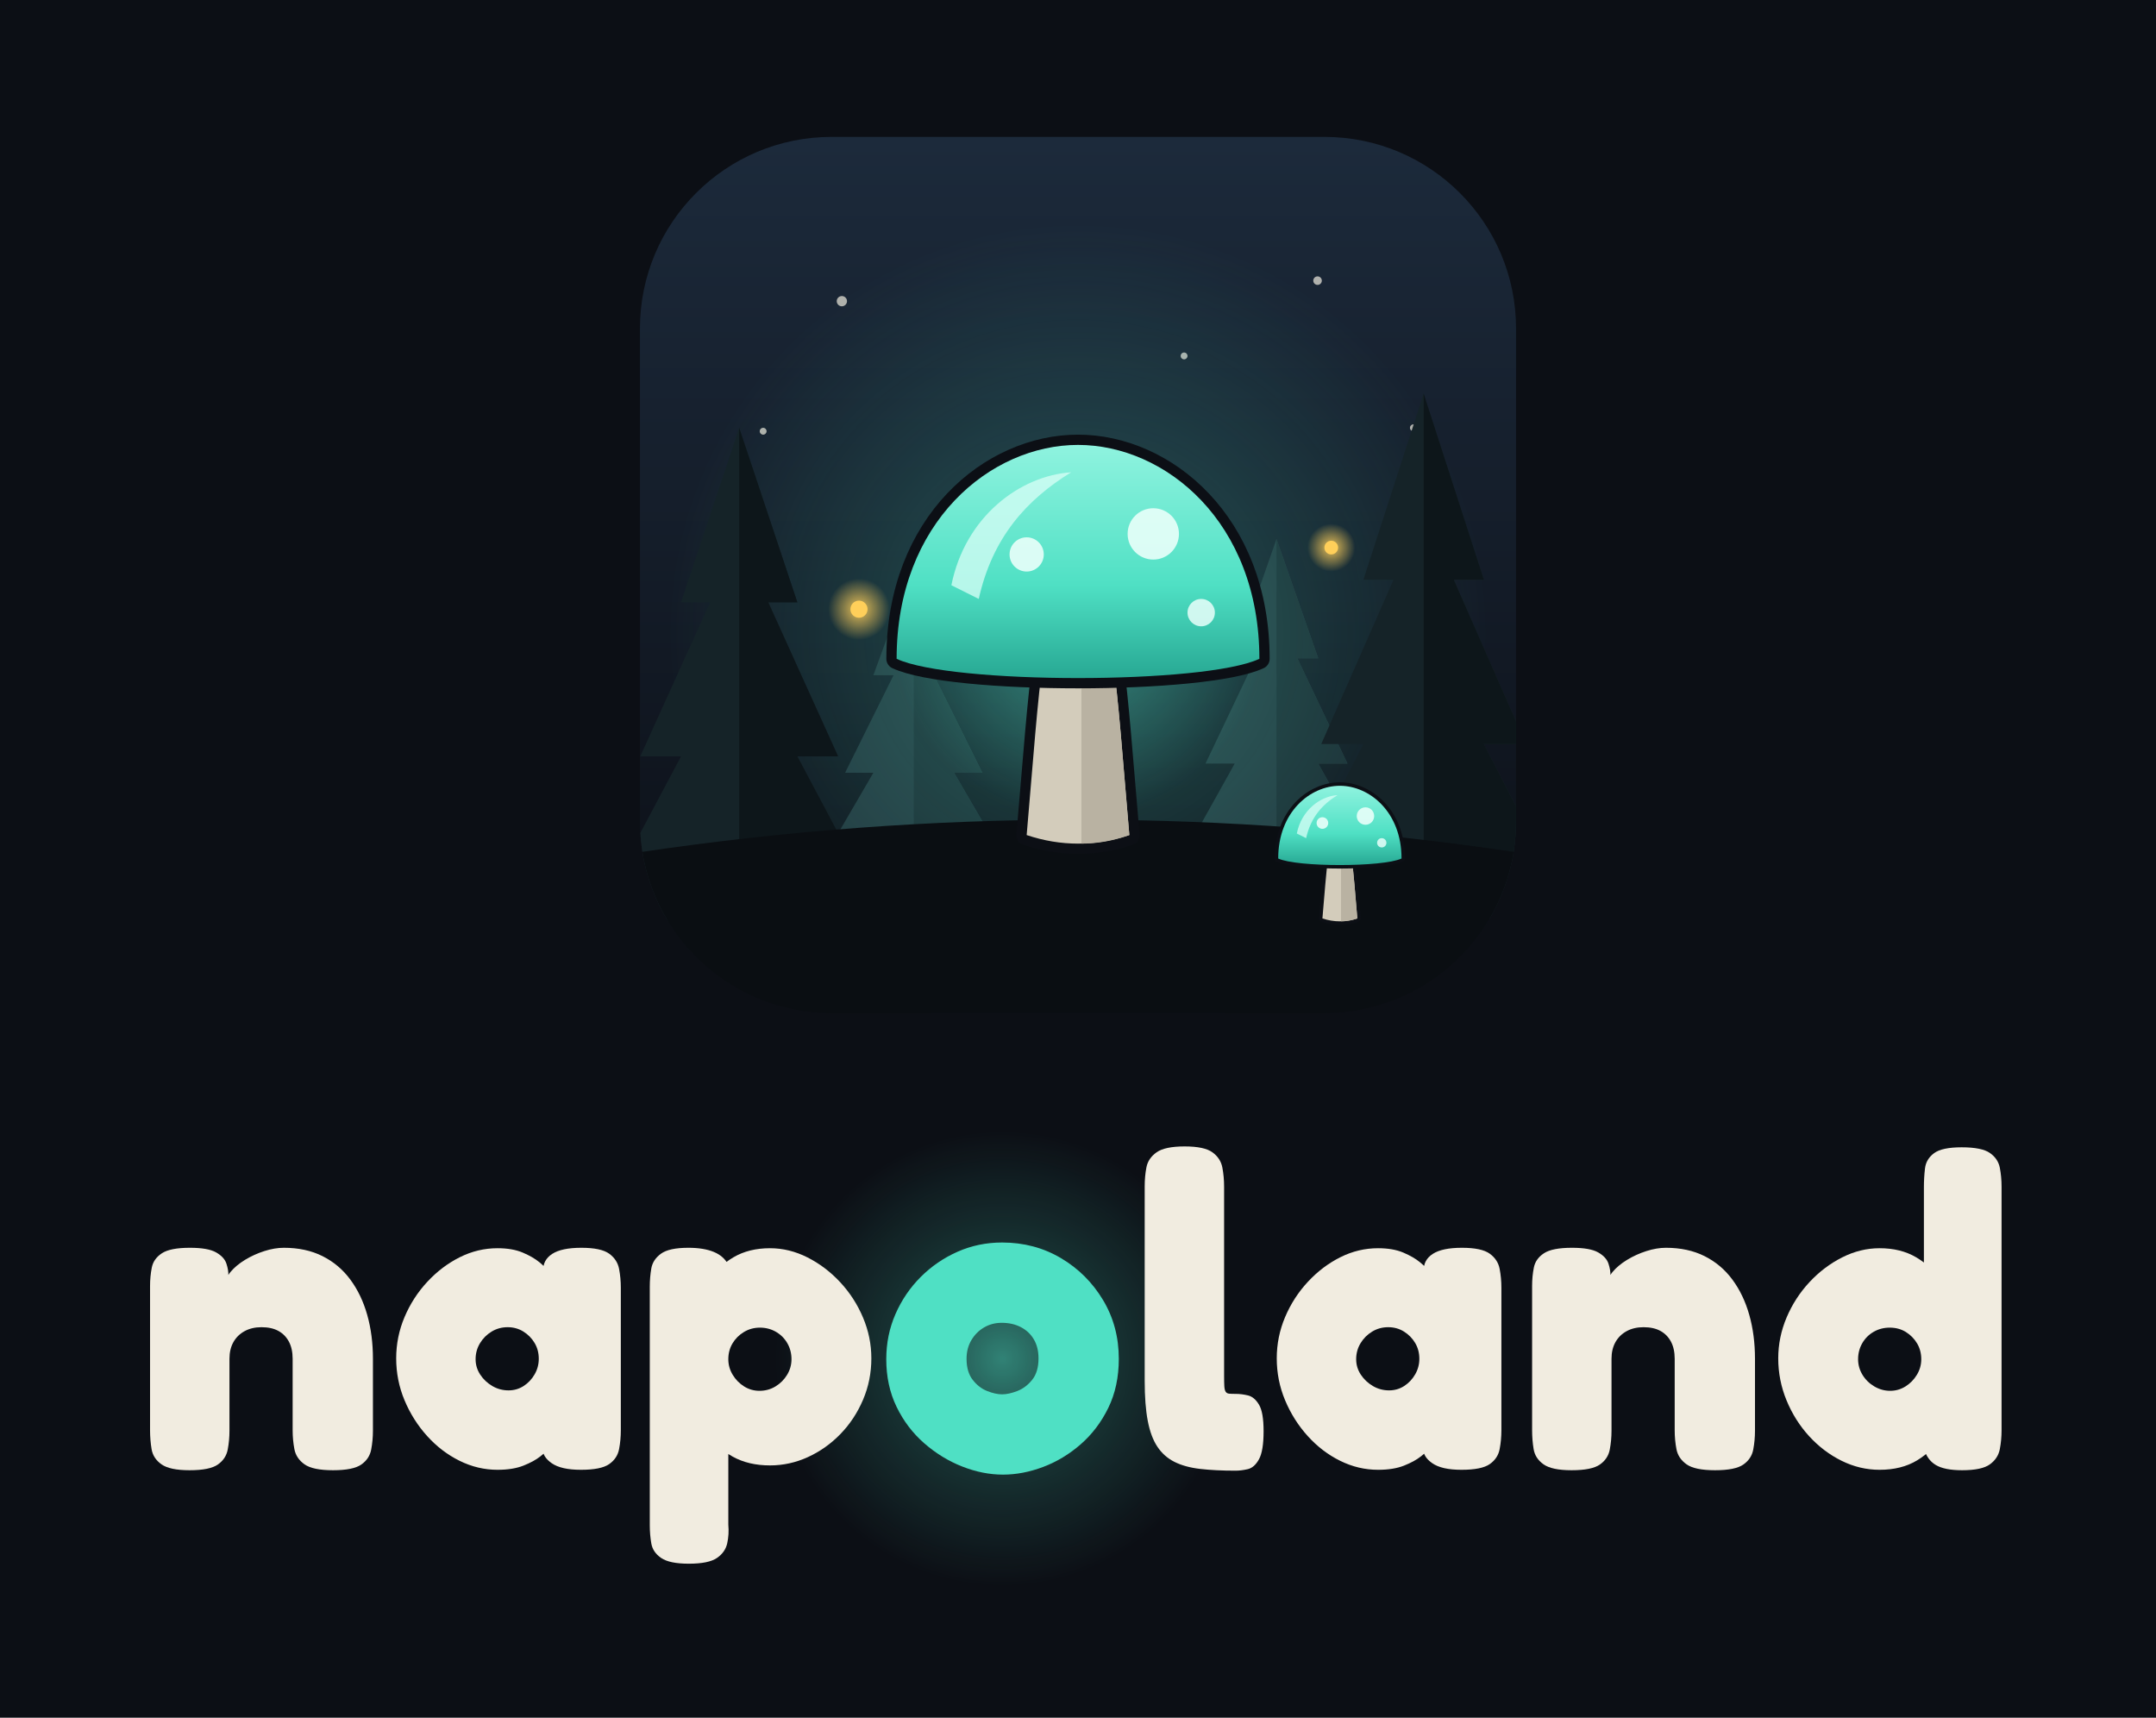
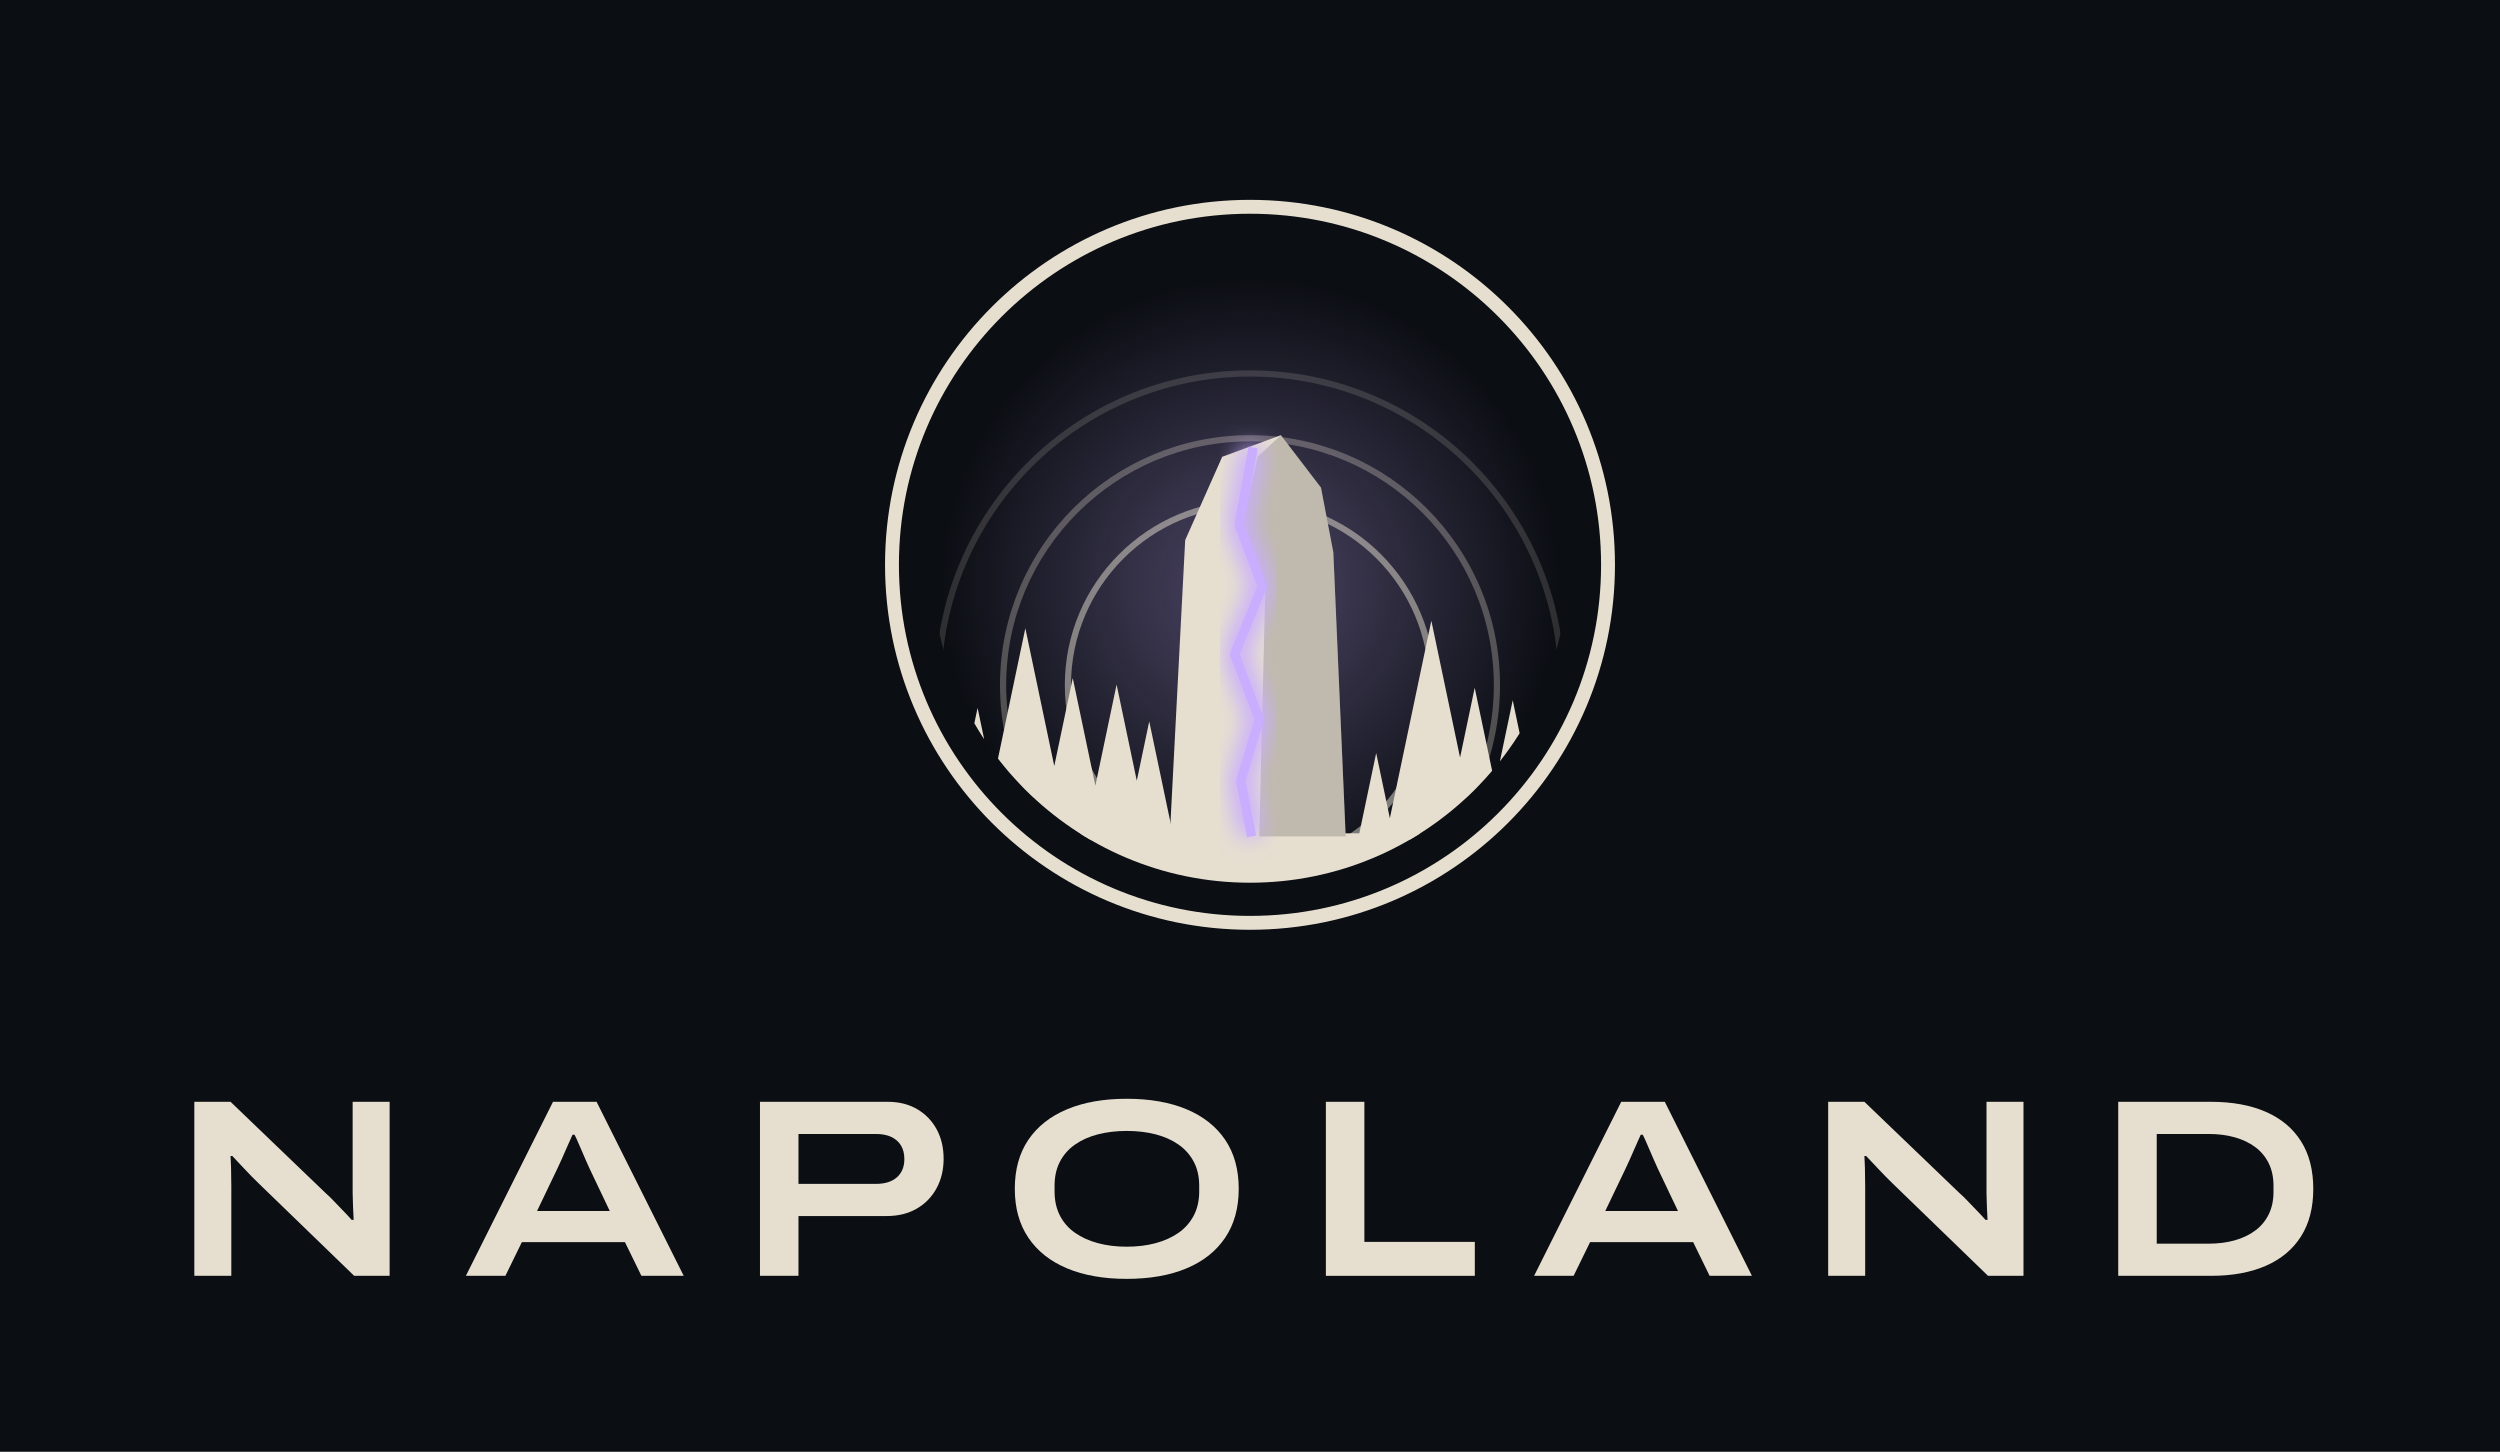
- <svg xmlns="http://www.w3.org/2000/svg" viewBox="-80 -80 1260 1003.795">
-   <rect x="-80" y="-80" width="1260" height="1003.795" fill="#0c0f15" />
-   <g transform="translate(294 0)">
+ <svg xmlns="http://www.w3.org/2000/svg" viewBox="-110 -110 1620 940.738">
+   <rect x="-110" y="-110" width="1620" height="940.738" fill="#0b0e13" />
+   <g transform="translate(444 0)">
    <defs>
-       <linearGradient id="bgv" x1="0" y1="0" x2="0" y2="1">
-         <stop offset="0" stop-color="#1c2a3b" />
-         <stop offset=".7" stop-color="#101620" />
-         <stop offset="1" stop-color="#0c0f15" />
-       </linearGradient>
-       <radialGradient id="halov" cx="256" cy="290" r="240" gradientUnits="userSpaceOnUse">
-         <stop offset="0" stop-color="#4fe0c4" stop-opacity=".6" />
-         <stop offset=".45" stop-color="#4fe0c4" stop-opacity=".16" />
-         <stop offset="1" stop-color="#4fe0c4" stop-opacity="0" />
+       <clipPath id="inv">
+         <circle cx="256" cy="256" r="206" />
+       </clipPath>
+       <radialGradient id="halov" cx="256" cy="270" r="200" gradientUnits="userSpaceOnUse">
+         <stop offset="0" stop-color="#c9adff" stop-opacity=".35" />
+         <stop offset="1" stop-color="#c9adff" stop-opacity="0" />
      </radialGradient>
-       <linearGradient id="capv" x1="0" y1="0" x2="0" y2="1">
-         <stop offset="0" stop-color="#8ff3df" />
-         <stop offset=".6" stop-color="#4fe0c4" />
-         <stop offset="1" stop-color="#27a893" />
-       </linearGradient>
-       <radialGradient id="wispv">
-         <stop offset="0" stop-color="#ffcf5a" stop-opacity=".9" />
-         <stop offset="1" stop-color="#ffcf5a" stop-opacity="0" />
-       </radialGradient>
-       <clipPath id="clipv">
-         <rect width="512" height="512" rx="112" />
-       </clipPath>
+       <filter id="blv" x="-50%" y="-50%" width="200%" height="200%">
+         <feGaussianBlur stdDeviation="7" />
+       </filter>
    </defs>
-     <g clip-path="url(#clipv)">
-       <rect width="512" height="512" fill="url(#bgv)" />
-       <g fill="#f1ece0" opacity=".7">
-         <circle cx="118" cy="96" r="3" />
-         <circle cx="396" cy="84" r="2.5" />
-         <circle cx="318" cy="128" r="2" />
-         <circle cx="72" cy="172" r="2" />
-         <circle cx="452" cy="170" r="2" />
+     <circle cx="256" cy="256" r="232" fill="none" stroke="#e6dfd0" stroke-width="9" />
+     <g clip-path="url(#inv)">
+       <circle cx="256" cy="270" r="200" fill="url(#halov)" />
+       <g transform="translate(0 34)">
+         <g fill="none" stroke="#e6dfd0" stroke-width="4">
+           <circle cx="256" cy="300" r="118" opacity=".5" />
+           <circle cx="256" cy="300" r="160" opacity=".3" />
+           <circle cx="256" cy="300" r="202" opacity=".16" />
+         </g>
+         <path d="M46,400 L57.762,343.992 L69.523,400 Z M61.566,400 L79.478,314.704 L97.39,400 Z M81.674,400 L110.419,263.119 L139.164,400 Z M119.165,400 L141.141,295.356 L163.116,400 Z M148.475,400 L169.557,299.608 L190.64,400 Z M174.634,400 L190.708,323.459 L206.782,400 Z  M326,400 L337.764,343.979 L349.529,400 Z M343.733,400 L373.506,258.22 L403.28,400 Z M380.963,400 L401.61,301.677 L422.258,400 Z M407.287,400 L426.238,309.756 L445.189,400 Z M434.644,400 L460.214,278.238 L485.784,400 Z M464.127,400 L478.287,332.573 L492.446,400 Z " fill="#e6dfd0" />
+         <rect x="0" y="396" width="512" height="130" fill="#e6dfd0" />
+         <path d="M204,398 L214,206 L238,152 L276,138 L302,172 L310,214 L318,398 Z" fill="#e6dfd0" />
+         <path d="M276,138 L302,172 L310,214 L318,398 L262,398 L266,234 L251,196 L261,152 Z" fill="#0b0e13" opacity=".18" />
+         <path d="M258,146 L249,196 L264,236 L246,280 L262,322 L250,362 L257,398" fill="none" stroke="#c9adff" stroke-width="16" stroke-linejoin="round" filter="url(#blv)" />
+         <path d="M258,146 L249,196 L264,236 L246,280 L262,322 L250,362 L257,398" fill="none" stroke="#c9adff" stroke-width="6" stroke-linejoin="round" />
      </g>
-       <rect x="154.1" y="428.6" width="11.8" height="15.2" fill="#1a2a31" />
-       <polygon points="160,250 183.6,314.6 171.8,314.6 200.12,371.6 183.6,371.6 219,432.4 101,432.4 136.4,371.6 119.88,371.6 148.2,314.6 136.4,314.6" fill="#22363d" />
-       <polygon points="160,250 183.6,314.6 171.8,314.6 200.12,371.6 183.6,371.6 219,432.4 160,432.4" fill="#1a2a31" />
-       <rect x="365.9" y="427.7" width="12.2" height="16.4" fill="#1a2a31" />
-       <polygon points="372,235 396.4,304.7 384.2,304.7 413.48,366.2 396.4,366.2 433,431.8 311,431.8 347.6,366.2 330.52,366.2 359.8,304.7 347.6,304.7" fill="#22363d" />
-       <polygon points="372,235 396.4,304.7 384.2,304.7 413.48,366.2 396.4,366.2 433,431.8 372,431.8" fill="#1a2a31" />
-       <rect width="512" height="512" fill="url(#halov)" />
-       <rect x="49.5" y="452" width="17" height="24" fill="#0d161a" />
-       <polygon points="58,170 92,272 75,272 115.8,362 92,362 143,458 -27,458 24,362 0.2,362 41,272 24,272" fill="#152328" />
-       <polygon points="58,170 92,272 75,272 115.8,362 92,362 143,458 58,458" fill="#0d161a" />
-       <rect x="449.2" y="450.8" width="17.6" height="25.6" fill="#0d161a" />
-       <polygon points="458,150 493.2,258.8 475.6,258.8 517.84,354.8 493.2,354.8 546,457.2 370,457.2 422.8,354.8 398.16,354.8 440.4,258.8 422.8,258.8" fill="#152328" />
-       <polygon points="458,150 493.2,258.8 475.6,258.8 517.84,354.8 493.2,354.8 546,457.2 458,457.2" fill="#0d161a" />
-       <path d="M0,418 Q256,380 512,418 L512,512 L0,512 Z" fill="#0a0e12" />
-       <g stroke="#0c0f15" stroke-width="12" stroke-linejoin="round" paint-order="stroke">
-         <path d="M226,408 C230,362 232,332 236,302 L276,302 C280,332 282,362 286,408 Q256,418 226,408 Z" fill="#d3ccbb" />
-         <path d="M258,302 L276,302 C280,332 282,362 286,408 Q272,413 258,413 Z" fill="#b9b2a2" stroke="none" />
-         <path d="M150,305 C150,225 205,180 256,180 C307,180 362,225 362,305 C330,320 182,320 150,305 Z" fill="url(#capv)" />
-       </g>
-       <path d="M182,262 C190,222 222,198 252,196 C226,212 206,234 198,270 Z" fill="#dafff7" opacity=".75" />
-       <circle cx="300" cy="232" r="15" fill="#e9fffa" opacity=".9" />
-       <circle cx="226" cy="244" r="10" fill="#e9fffa" opacity=".9" />
-       <circle cx="328" cy="278" r="8" fill="#e9fffa" opacity=".85" />
-       <g transform="translate(322 318) scale(.34)">
-         <g stroke="#0c0f15" stroke-width="12" stroke-linejoin="round" paint-order="stroke">
-           <path d="M226,408 C230,362 232,332 236,302 L276,302 C280,332 282,362 286,408 Q256,418 226,408 Z" fill="#d3ccbb" />
-           <path d="M258,302 L276,302 C280,332 282,362 286,408 Q272,413 258,413 Z" fill="#b9b2a2" stroke="none" />
-           <path d="M150,305 C150,225 205,180 256,180 C307,180 362,225 362,305 C330,320 182,320 150,305 Z" fill="url(#capv)" />
-         </g>
-         <path d="M182,262 C190,222 222,198 252,196 C226,212 206,234 198,270 Z" fill="#dafff7" opacity=".75" />
-         <circle cx="300" cy="232" r="15" fill="#e9fffa" opacity=".9" />
-         <circle cx="226" cy="244" r="10" fill="#e9fffa" opacity=".9" />
-         <circle cx="328" cy="278" r="8" fill="#e9fffa" opacity=".85" />
-       </g>
-       <circle cx="128" cy="276" r="18" fill="url(#wispv)" />
-       <circle cx="128" cy="276" r="5" fill="#ffcf5a" />
-       <circle cx="404" cy="240" r="14" fill="url(#wispv)" />
-       <circle cx="404" cy="240" r="4" fill="#ffcf5a" />
    </g>
  </g>
-   <g transform="translate(0 777.1282) scale(0.2564103)">
-     <defs>
-       <radialGradient id="wmglow">
-         <stop offset="0" stop-color="#4fe0c4" stop-opacity=".55" />
-         <stop offset=".45" stop-color="#4fe0c4" stop-opacity=".18" />
-         <stop offset="1" stop-color="#4fe0c4" stop-opacity="0" />
-       </radialGradient>
-     </defs>
-     <circle cx="1973" cy="-246.5" r="520" fill="url(#wmglow)" />
-     <path d="M120 8Q75 8 56.0 -5.5Q37 -19 33.5 -40.0Q30 -61 30 -83V-412Q30 -434 34.0 -454.0Q38 -474 57.0 -486.5Q76 -499 121 -499Q162 -499 180.5 -488.5Q199 -478 204.0 -463.0Q209 -448 208.5 -435.5Q208 -423 210 -420L202 -414Q201 -429 213.5 -444.0Q226 -459 246.5 -471.5Q267 -484 290.5 -491.5Q314 -499 335 -499Q385 -499 423.0 -480.0Q461 -461 486.5 -426.5Q512 -392 525.0 -346.0Q538 -300 538 -246V-82Q538 -60 534.0 -39.0Q530 -18 511.5 -5.0Q493 8 447 8Q401 8 382.0 -5.5Q363 -19 359.0 -40.0Q355 -61 355 -83V-246Q355 -269 346.5 -285.0Q338 -301 322.5 -309.5Q307 -318 284 -318Q262 -318 245.5 -309.0Q229 -300 220.0 -284.0Q211 -268 211 -246V-82Q211 -60 207.0 -39.0Q203 -18 184.5 -5.0Q166 8 120 8Z" fill="#f1ece0" />
-     <path d="M1012.0 7Q967.0 7 945.5 -8.0Q924.0 -23 925.0 -42H939.0Q934.0 -35 919.5 -23.5Q905.0 -12 881.0 -2.5Q857.0 7 822.0 7Q777.0 7 735.5 -13.5Q694.0 -34 661.5 -70.0Q629.0 -106 610.0 -151.5Q591.0 -197 591.0 -247Q591.0 -296 610.0 -341.0Q629.0 -386 662.0 -421.5Q695.0 -457 736.0 -477.5Q777.0 -498 822.0 -498Q856.0 -498 879.5 -488.0Q903.0 -478 917.5 -466.0Q932.0 -454 937.0 -446H926.0Q925.0 -471 946.5 -485.0Q968.0 -499 1013.0 -499Q1058.0 -499 1076.5 -485.5Q1095.0 -472 1099.0 -451.0Q1103.0 -430 1103.0 -408V-83Q1103.0 -61 1099.0 -40.0Q1095.0 -19 1076.5 -6.0Q1058.0 7 1012.0 7ZM847.0 -174Q866.0 -174 881.5 -184.0Q897.0 -194 906.5 -210.5Q916.0 -227 916.0 -246Q916.0 -266 906.5 -282.0Q897.0 -298 881.0 -308.0Q865.0 -318 845.0 -318Q825.0 -318 808.5 -308.0Q792.0 -298 782.0 -281.5Q772.0 -265 772.0 -245Q772.0 -226 782.5 -210.0Q793.0 -194 810.0 -184.0Q827.0 -174 847.0 -174Z" fill="#f1ece0" />
-     <path d="M1443.0 -3Q1394.0 -3 1358.0 -23.0Q1322.0 -43 1299.0 -77.5Q1276.0 -112 1265.0 -156.0Q1254.0 -200 1255.0 -249Q1256.0 -297 1267.5 -342.0Q1279.0 -387 1302.0 -422.0Q1325.0 -457 1360.0 -477.5Q1395.0 -498 1443.0 -498Q1487.0 -498 1528.5 -477.0Q1570.0 -456 1603.0 -420.5Q1636.0 -385 1655.0 -340.0Q1674.0 -295 1674.0 -247Q1674.0 -197 1655.0 -152.5Q1636.0 -108 1603.5 -74.5Q1571.0 -41 1529.5 -22.0Q1488.0 -3 1443.0 -3ZM1258.0 221Q1214.0 221 1195.0 208.0Q1176.0 195 1172.5 175.0Q1169.0 155 1169.0 133V-410Q1169.0 -432 1172.5 -452.0Q1176.0 -472 1194.5 -485.5Q1213.0 -499 1257.0 -499Q1292.0 -499 1315.0 -489.5Q1338.0 -480 1348.0 -460V132Q1350.0 154 1345.5 174.5Q1341.0 195 1322.0 208.0Q1303.0 221 1258.0 221ZM1419.0 -173Q1439.0 -173 1455.5 -183.0Q1472.0 -193 1482.0 -209.5Q1492.0 -226 1492.0 -245Q1492.0 -265 1482.5 -281.5Q1473.0 -298 1456.5 -307.5Q1440.0 -317 1420.0 -317Q1400.0 -317 1383.5 -307.0Q1367.0 -297 1357.5 -281.0Q1348.0 -265 1348.0 -245Q1348.0 -226 1358.0 -209.5Q1368.0 -193 1384.0 -183.0Q1400.0 -173 1419.0 -173Z" fill="#f1ece0" />
-     <path d="M1974.0 18Q1928.0 18 1881.0 -0.5Q1834.0 -19 1794.5 -53.5Q1755.0 -88 1731.5 -136.5Q1708.0 -185 1708.0 -245Q1708.0 -300 1729.0 -348.0Q1750.0 -396 1786.5 -432.5Q1823.0 -469 1870.5 -490.0Q1918.0 -511 1972.0 -511Q2046.0 -511 2106.0 -475.5Q2166.0 -440 2202.0 -380.0Q2238.0 -320 2238.0 -246Q2238.0 -183 2214.0 -134.0Q2190.0 -85 2151.0 -51.0Q2112.0 -17 2065.5 0.5Q2019.0 18 1974.0 18ZM1972.0 -165Q1987.0 -165 2006.5 -172.5Q2026.0 -180 2040.5 -198.0Q2055.0 -216 2055.0 -247Q2055.0 -272 2044.5 -290.0Q2034.0 -308 2015.0 -318.0Q1996.0 -328 1971.0 -328Q1949.0 -328 1931.0 -317.5Q1913.0 -307 1902.0 -288.5Q1891.0 -270 1891.0 -246Q1891.0 -216 1905.0 -198.0Q1919.0 -180 1938.0 -172.5Q1957.0 -165 1972.0 -165Z" fill="#4fe0c4" />
-     <path d="M2504.0 9Q2458.0 9 2423.5 5.0Q2389.0 1 2365.0 -11.0Q2341.0 -23 2326.0 -45.5Q2311.0 -68 2304.0 -104.5Q2297.0 -141 2297.0 -196V-639Q2297.0 -662 2301.0 -682.5Q2305.0 -703 2324.0 -716.5Q2343.0 -730 2388.0 -730Q2433.0 -730 2451.5 -716.5Q2470.0 -703 2474.0 -682.0Q2478.0 -661 2478.0 -638V-207Q2478.0 -192 2478.5 -183.5Q2479.0 -175 2481.5 -171.0Q2484.0 -167 2489.5 -166.5Q2495.0 -166 2505.0 -166Q2518.0 -166 2532.5 -162.5Q2547.0 -159 2557.5 -141.5Q2568.0 -124 2568.0 -81Q2568.0 -36 2557.5 -17.0Q2547.0 2 2532.0 5.5Q2517.0 9 2504.0 9Z" fill="#f1ece0" />
-     <path d="M3019.0 7Q2974.0 7 2952.5 -8.0Q2931.0 -23 2932.0 -42H2946.0Q2941.0 -35 2926.5 -23.5Q2912.0 -12 2888.0 -2.5Q2864.0 7 2829.0 7Q2784.0 7 2742.5 -13.5Q2701.0 -34 2668.5 -70.0Q2636.0 -106 2617.0 -151.5Q2598.0 -197 2598.0 -247Q2598.0 -296 2617.0 -341.0Q2636.0 -386 2669.0 -421.5Q2702.0 -457 2743.0 -477.5Q2784.0 -498 2829.0 -498Q2863.0 -498 2886.5 -488.0Q2910.0 -478 2924.5 -466.0Q2939.0 -454 2944.0 -446H2933.0Q2932.0 -471 2953.5 -485.0Q2975.0 -499 3020.0 -499Q3065.0 -499 3083.5 -485.5Q3102.0 -472 3106.0 -451.0Q3110.0 -430 3110.0 -408V-83Q3110.0 -61 3106.0 -40.0Q3102.0 -19 3083.5 -6.0Q3065.0 7 3019.0 7ZM2854.0 -174Q2873.0 -174 2888.5 -184.0Q2904.0 -194 2913.5 -210.5Q2923.0 -227 2923.0 -246Q2923.0 -266 2913.5 -282.0Q2904.0 -298 2888.0 -308.0Q2872.0 -318 2852.0 -318Q2832.0 -318 2815.5 -308.0Q2799.0 -298 2789.0 -281.5Q2779.0 -265 2779.0 -245Q2779.0 -226 2789.5 -210.0Q2800.0 -194 2817.0 -184.0Q2834.0 -174 2854.0 -174Z" fill="#f1ece0" />
-     <path d="M3270.0 8Q3225.0 8 3206.0 -5.5Q3187.0 -19 3183.5 -40.0Q3180.0 -61 3180.0 -83V-412Q3180.0 -434 3184.0 -454.0Q3188.0 -474 3207.0 -486.5Q3226.0 -499 3271.0 -499Q3312.0 -499 3330.5 -488.5Q3349.0 -478 3354.0 -463.0Q3359.0 -448 3358.5 -435.5Q3358.0 -423 3360.0 -420L3352.0 -414Q3351.0 -429 3363.5 -444.0Q3376.0 -459 3396.5 -471.5Q3417.0 -484 3440.5 -491.5Q3464.0 -499 3485.0 -499Q3535.0 -499 3573.0 -480.0Q3611.0 -461 3636.5 -426.5Q3662.0 -392 3675.0 -346.0Q3688.0 -300 3688.0 -246V-82Q3688.0 -60 3684.0 -39.0Q3680.0 -18 3661.5 -5.0Q3643.0 8 3597.0 8Q3551.0 8 3532.0 -5.5Q3513.0 -19 3509.0 -40.0Q3505.0 -61 3505.0 -83V-246Q3505.0 -269 3496.5 -285.0Q3488.0 -301 3472.5 -309.5Q3457.0 -318 3434.0 -318Q3412.0 -318 3395.5 -309.0Q3379.0 -300 3370.0 -284.0Q3361.0 -268 3361.0 -246V-82Q3361.0 -60 3357.0 -39.0Q3353.0 -18 3334.5 -5.0Q3316.0 8 3270.0 8Z" fill="#f1ece0" />
-     <path d="M3972.0 7Q3927.0 7 3885.5 -13.5Q3844.0 -34 3811.5 -69.5Q3779.0 -105 3760.0 -151.0Q3741.0 -197 3741.0 -247Q3741.0 -295 3760.0 -340.0Q3779.0 -385 3812.0 -420.5Q3845.0 -456 3886.5 -477.0Q3928.0 -498 3972.0 -498Q4020.0 -498 4055.0 -477.5Q4090.0 -457 4113.0 -422.0Q4136.0 -387 4147.5 -342.0Q4159.0 -297 4160.0 -249Q4161.0 -200 4150.0 -154.5Q4139.0 -109 4116.0 -72.5Q4093.0 -36 4057.5 -14.5Q4022.0 7 3972.0 7ZM3996.0 -173Q4015.0 -173 4031.0 -183.0Q4047.0 -193 4057.0 -209.5Q4067.0 -226 4067.0 -245Q4067.0 -265 4057.5 -281.0Q4048.0 -297 4032.0 -307.0Q4016.0 -317 3995.0 -317Q3975.0 -317 3958.5 -307.5Q3942.0 -298 3932.5 -281.5Q3923.0 -265 3923.0 -245Q3923.0 -226 3933.0 -209.5Q3943.0 -193 3960.0 -183.0Q3977.0 -173 3996.0 -173ZM4160.0 8Q4120.0 8 4100.0 -4.0Q4080.0 -16 4073.0 -42V-637Q4073.0 -659 4075.5 -680.0Q4078.0 -701 4096.0 -714.5Q4114.0 -728 4159.0 -728Q4205.0 -728 4223.5 -715.0Q4242.0 -702 4246.0 -681.5Q4250.0 -661 4250.0 -638V-83Q4250.0 -61 4246.0 -40.0Q4242.0 -19 4223.5 -5.5Q4205.0 8 4160.0 8Z" fill="#f1ece0" />
+   <g transform="translate(0 716.738) scale(0.1641459)">
+     <g fill="#e6dfd0">
+       <path d="M97.0 0.0V-687.0H240.0L616.0 -326.0Q629.0 -315.0 647.0 -296.0Q665.0 -277.0 684.5 -257.0Q704.0 -237.0 718.0 -221.0H726.0Q725.0 -243.0 723.5 -274.5Q722.0 -306.0 722.0 -326.0V-687.0H868.0V0.0H728.0L351.0 -365.0Q324.0 -391.0 294.5 -422.5Q265.0 -454.0 247.0 -473.0H240.0Q241.0 -460.0 242.0 -427.5Q243.0 -395.0 243.0 -353.0V0.0Z" />
+       <path d="M1169.0 0.0 1513.0 -687.0H1685.0L2029.0 0.0H1862.0L1797.0 -133.0H1390.0L1325.0 0.0ZM1450.0 -256.0H1737.0L1657.0 -424.0Q1652.0 -435.0 1642.5 -456.5Q1633.0 -478.0 1623.5 -500.5Q1614.0 -523.0 1606.5 -539.5Q1599.0 -556.0 1598.0 -557.0H1590.0Q1581.0 -537.0 1569.5 -511.0Q1558.0 -485.0 1547.5 -461.0Q1537.0 -437.0 1530.0 -423.0Z" />
+       <path d="M2330.0 0.0V-687.0H2834.0Q2901.0 -687.0 2950.5 -658.0Q3000.0 -629.0 3027.5 -578.5Q3055.0 -528.0 3055.0 -462.015Q3055.0 -397.0 3027.0 -345.5Q2999.0 -294.0 2948.5 -265.0Q2898.0 -236.0 2830.0 -236.0H2482.0V0.0ZM2482.0 -363.0H2788.0Q2841.333 -363.0 2870.667 -389.065Q2900.0 -415.13 2900.0 -461.075Q2900.0 -492.0 2886.971 -514.054Q2873.943 -536.108 2848.971 -548.054Q2824.0 -560.0 2788.0 -560.0H2482.0Z" />
+       <path d="M3777.598 12.0Q3641.469 12.0 3542.235 -29.5Q3443.0 -71.0 3389.5 -150.5Q3336.0 -230.0 3336.0 -343.527Q3336.0 -458.0 3389.5 -537.0Q3443.0 -616.0 3542.235 -657.5Q3641.469 -699.0 3777.598 -699.0Q3915.0 -699.0 4014.0 -657.5Q4113.0 -616.0 4166.5 -537.0Q4220.0 -458.0 4220.0 -343.527Q4220.0 -230.0 4166.5 -150.5Q4113.0 -71.0 4014.0 -29.5Q3915.0 12.0 3777.598 12.0ZM3778.0 -115.0Q3840.0 -115.0 3892.0 -129.0Q3944.0 -143.0 3982.5 -170.0Q4021.0 -197.0 4042.5 -238.083Q4064.0 -279.167 4064.0 -333.0V-356.0Q4064.0 -409.63 4042.5 -450.315Q4021.0 -491.0 3982.5 -518.0Q3944.0 -545.0 3892.0 -558.5Q3840.0 -572.0 3778.0 -572.0Q3716.0 -572.0 3664.0 -558.5Q3612.0 -545.0 3573.5 -518.0Q3535.0 -491.0 3514.0 -450.315Q3493.0 -409.63 3493.0 -356.0V-333.0Q3493.0 -279.167 3514.0 -238.083Q3535.0 -197.0 3573.5 -170.0Q3612.0 -143.0 3664.0 -129.0Q3716.0 -115.0 3778.0 -115.0Z" />
+       <path d="M4564.0 0.0V-687.0H4716.0V-134.0H5152.0V0.0Z" />
+       <path d="M5386.0 0.0 5730.0 -687.0H5902.0L6246.0 0.0H6079.0L6014.0 -133.0H5607.0L5542.0 0.0ZM5667.0 -256.0H5954.0L5874.0 -424.0Q5869.0 -435.0 5859.5 -456.5Q5850.0 -478.0 5840.5 -500.5Q5831.0 -523.0 5823.5 -539.5Q5816.0 -556.0 5815.0 -557.0H5807.0Q5798.0 -537.0 5786.5 -511.0Q5775.0 -485.0 5764.5 -461.0Q5754.0 -437.0 5747.0 -423.0Z" />
+       <path d="M6547.0 0.0V-687.0H6690.0L7066.0 -326.0Q7079.0 -315.0 7097.0 -296.0Q7115.0 -277.0 7134.5 -257.0Q7154.0 -237.0 7168.0 -221.0H7176.0Q7175.0 -243.0 7173.5 -274.5Q7172.0 -306.0 7172.0 -326.0V-687.0H7318.0V0.0H7178.0L6801.0 -365.0Q6774.0 -391.0 6744.5 -422.5Q6715.0 -454.0 6697.0 -473.0H6690.0Q6691.0 -460.0 6692.0 -427.5Q6693.0 -395.0 6693.0 -353.0V0.0Z" />
+       <path d="M7692.0 0.0V-687.0H8058.0Q8184.0 -687.0 8274.5 -647.5Q8365.0 -608.0 8413.5 -531.5Q8462.0 -455.0 8462.0 -343.0Q8462.0 -232.0 8413.5 -155.5Q8365.0 -79.0 8274.5 -39.5Q8184.0 0.0 8058.0 0.0ZM7844.0 -127.0H8050.0Q8105.0 -127.0 8151.5 -140.0Q8198.0 -153.0 8232.5 -178.5Q8267.0 -204.0 8286.0 -242.5Q8305.0 -281.0 8305.0 -332.0V-355.0Q8305.0 -406.0 8286.0 -444.5Q8267.0 -483.0 8232.5 -508.5Q8198.0 -534.0 8151.5 -547.0Q8105.0 -560.0 8050.0 -560.0H7844.0Z" />
+     </g>
  </g>
</svg>
